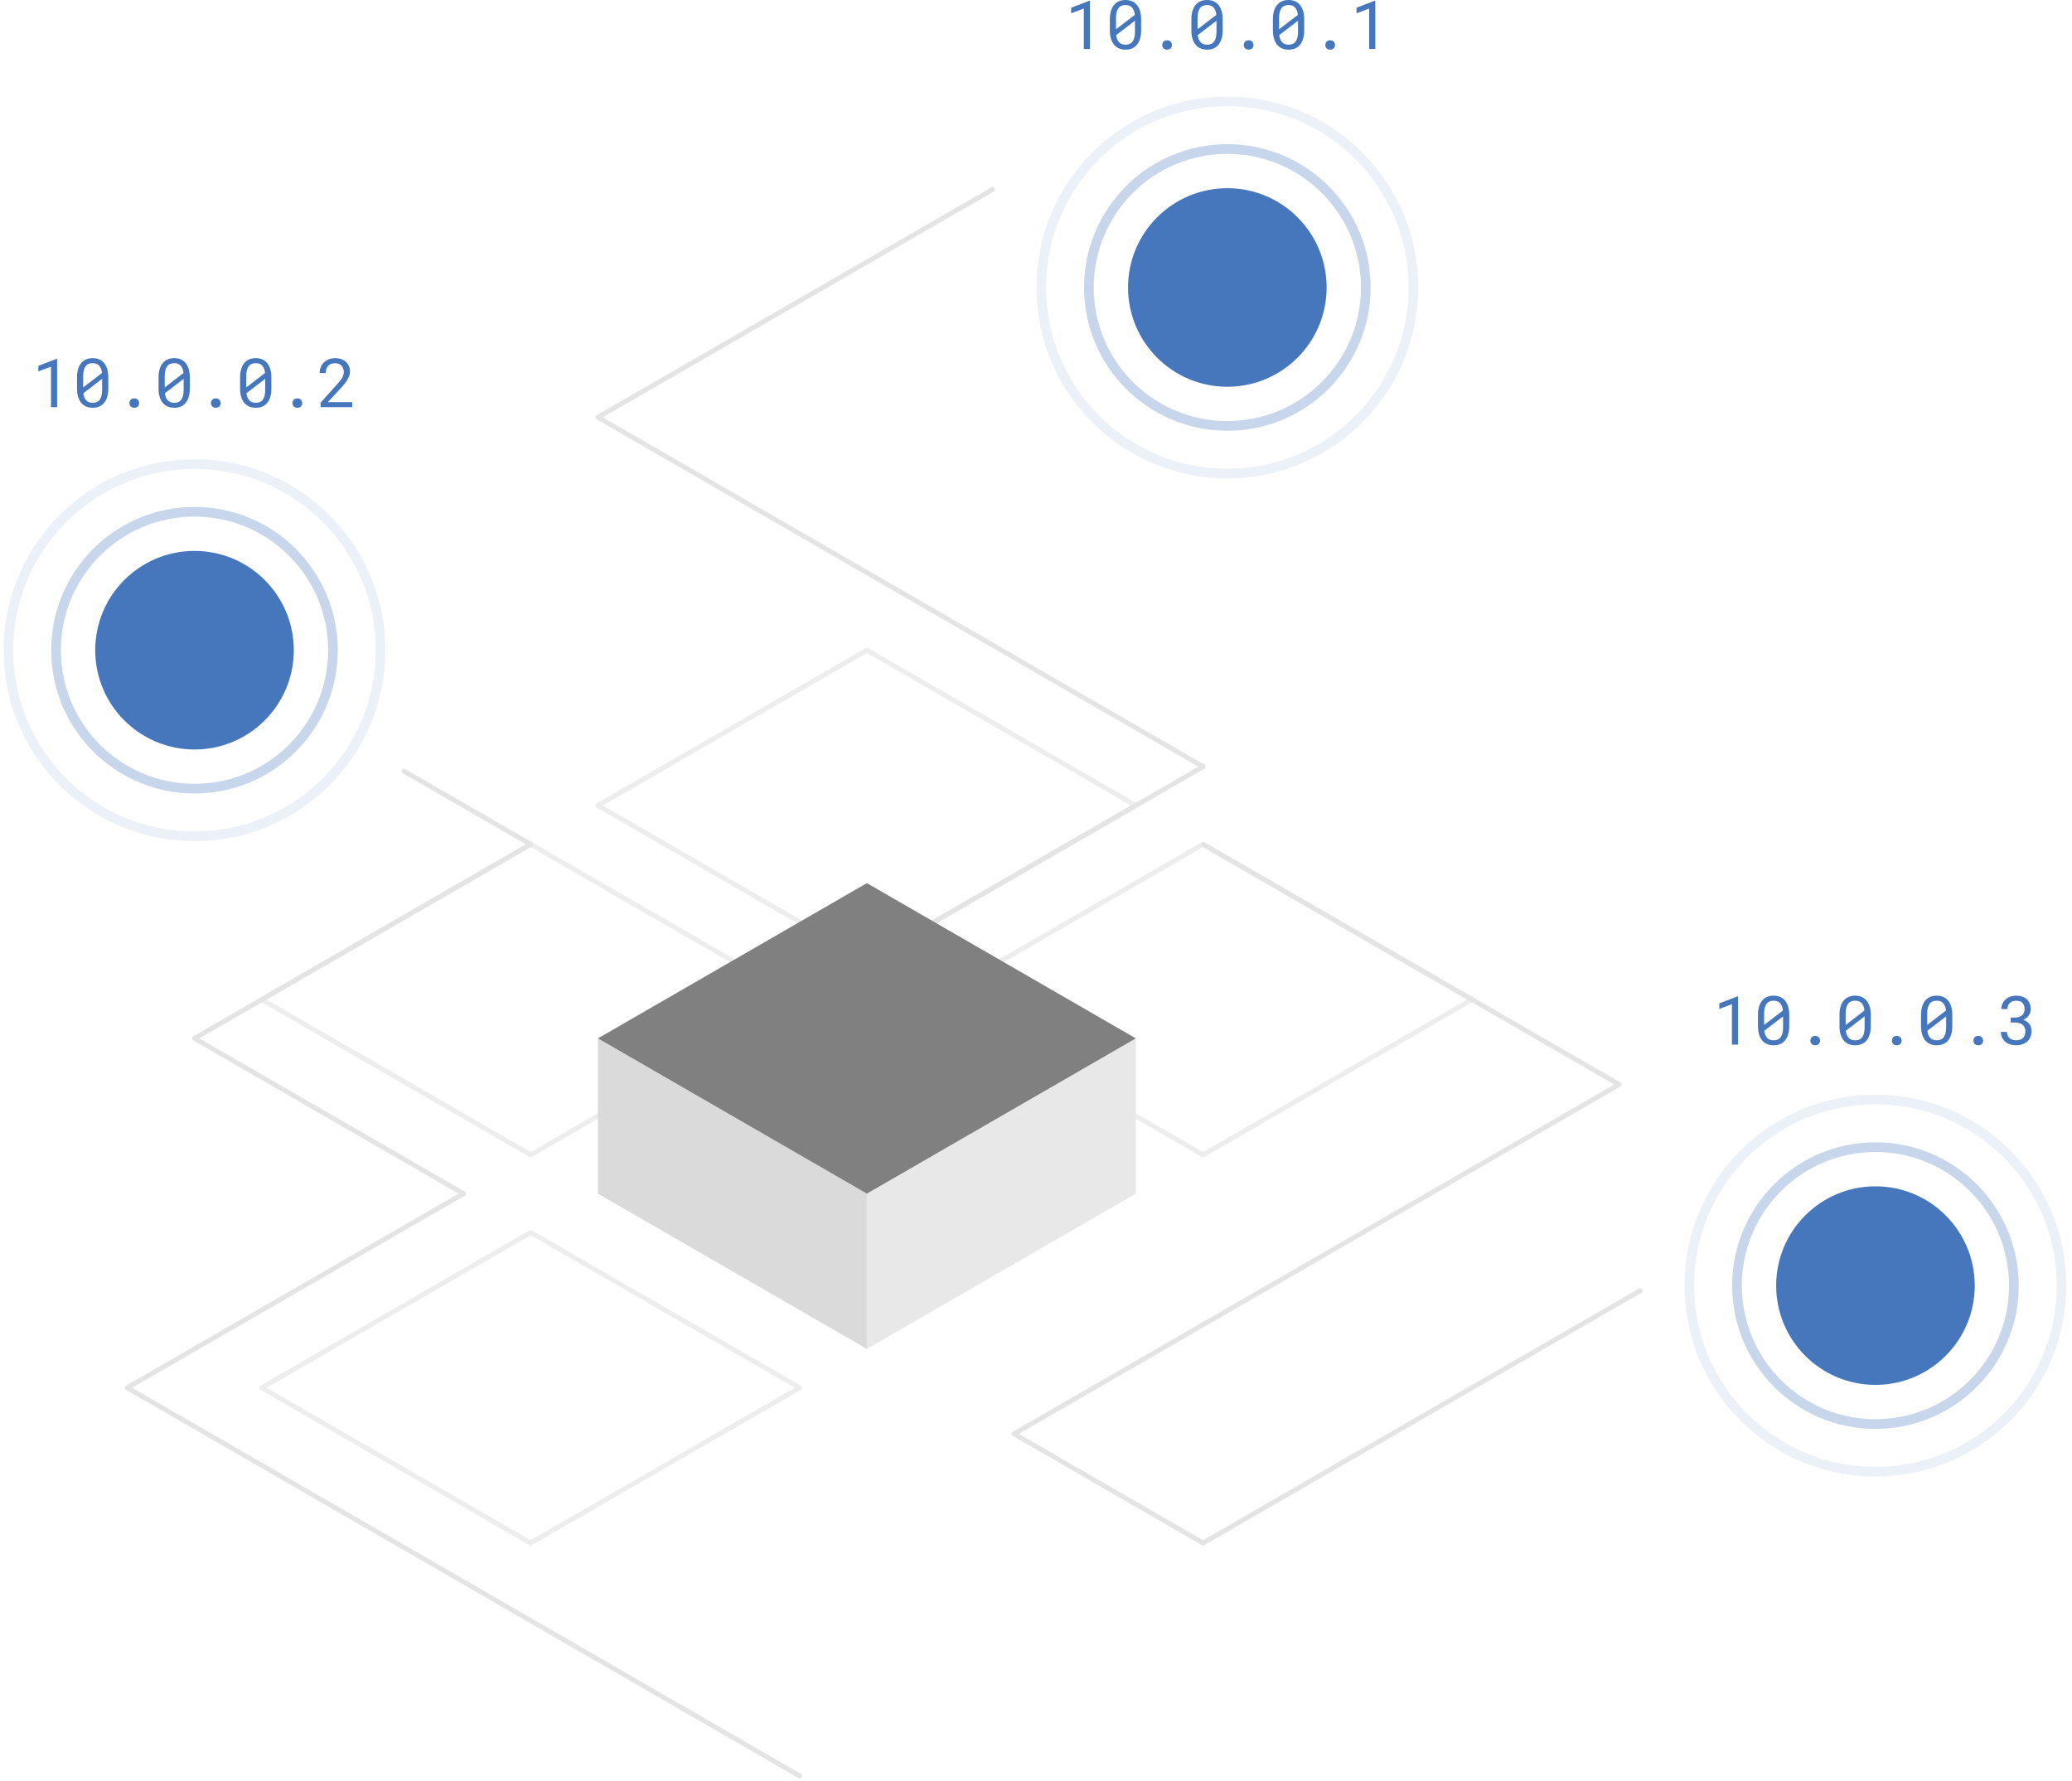
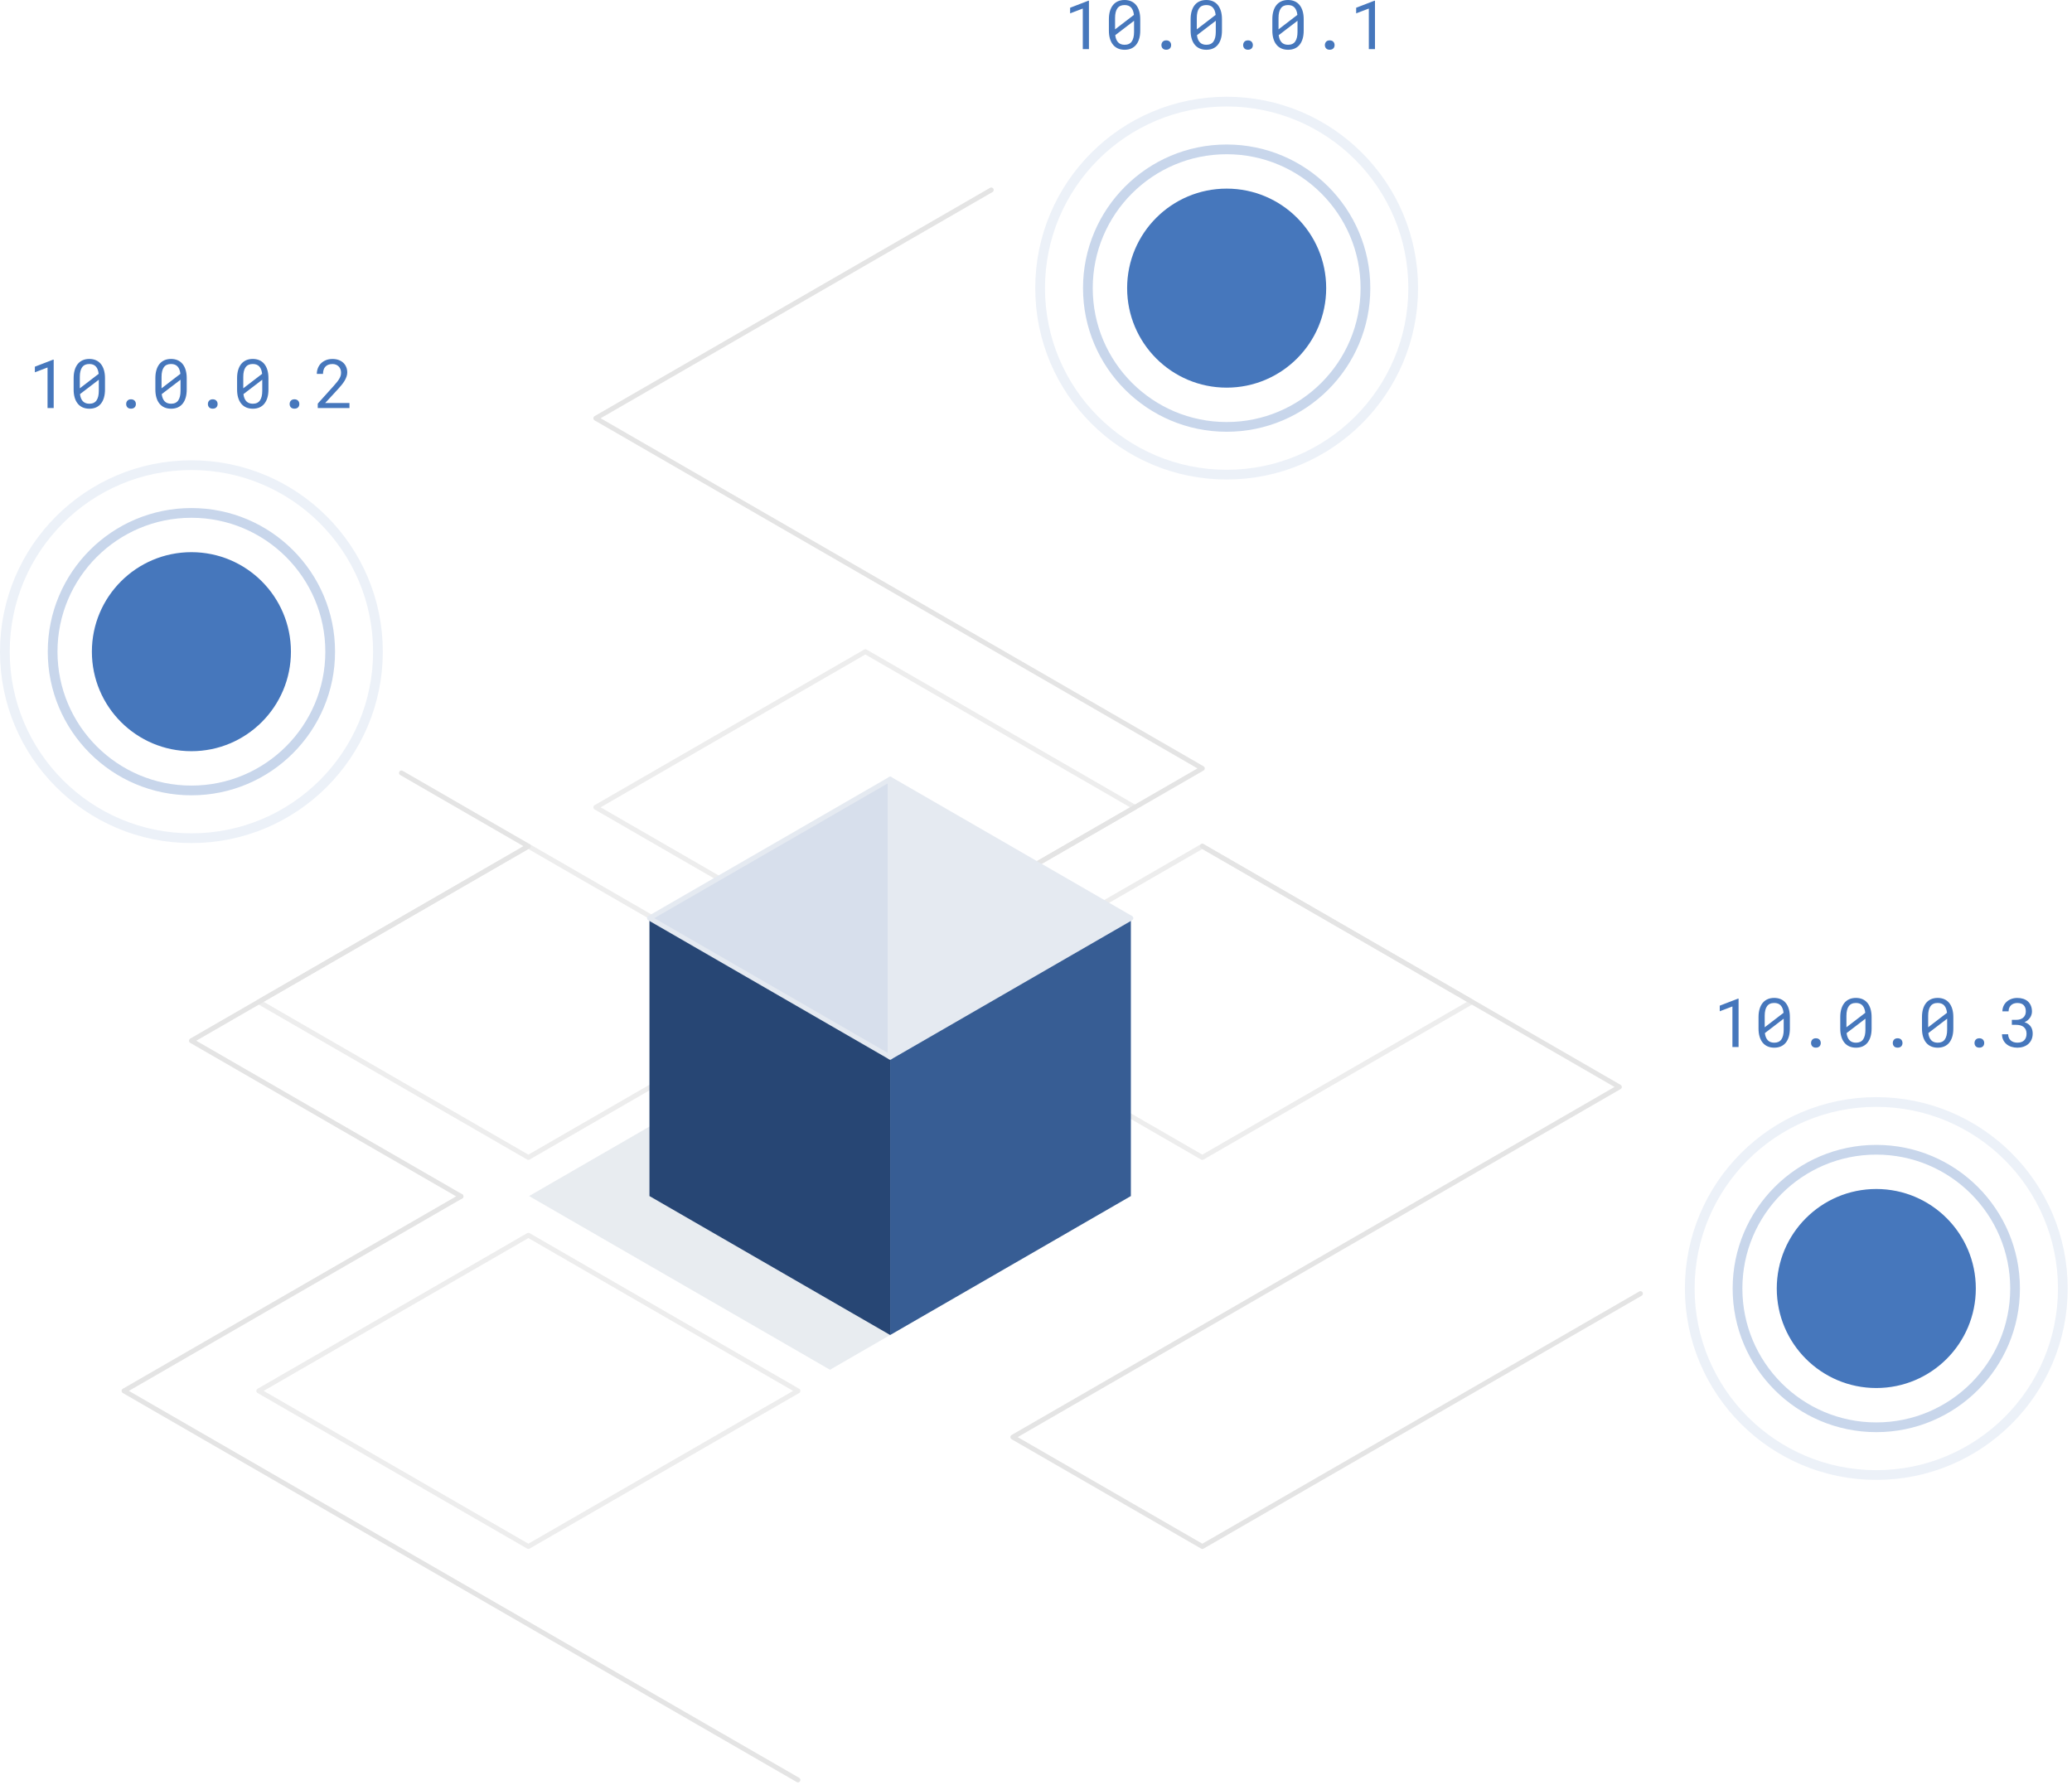
- <svg xmlns="http://www.w3.org/2000/svg" viewBox="0 0 427 367" fill-rule="evenodd" clip-rule="evenodd" stroke-linecap="round" stroke-linejoin="round" stroke-miterlimit="1.414">
-   <g>
-     <g>
-       <path d="M178.649 198.002l55.425-32-55.425-32-55.426 32 55.426 32zM247.931 238.002l55.425-32-55.425-32-55.426 32 55.426 32zM109.367 238.002l55.425-32-55.425-32-55.426 32 55.426 32zM109.367 318.002l55.425-32-55.425-32-55.426 32 55.426 32z" fill="none" stroke="#ededed" />
-       <path d="M95.51 246.002l-69.282 40 138.564 80" fill="none" stroke="#e4e4e4" />
+ <svg xmlns="http://www.w3.org/2000/svg" width="100%" height="100%" viewBox="0 0 426 367" version="1.1" xml:space="preserve" style="fill-rule:evenodd;clip-rule:evenodd;stroke-linecap:round;stroke-linejoin:round;stroke-miterlimit:1.414;">
+   <g transform="matrix(1,0,0,1,-376.445,-361.992)">
+     <g transform="matrix(1,0,0,1,375.713,361.992)">
+       <path d="M178.649,198.002L234.074,166.002L178.649,134.002L123.223,166.002L178.649,198.002ZM247.931,238.002L303.356,206.002L247.931,174.002L192.505,206.002L247.931,238.002ZM109.367,238.002L164.792,206.002L109.367,174.002L53.941,206.002L109.367,238.002ZM109.367,318.002L164.792,286.002L109.367,254.002L53.941,286.002L109.367,318.002Z" style="fill:none;stroke:rgb(237,237,237);stroke-width:1px;" />
+     </g>
+     <g transform="matrix(1,0,0,1,375.713,361.992)">
+       <path d="M95.51,246.002L26.228,286.002L164.792,366.002" style="fill:none;stroke:rgb(228,228,228);stroke-width:1px;" />
+     </g>
+     <g transform="matrix(1,0,0,1,375.713,361.992)">
+       <path d="M224.616,10.097L223.352,10.097L223.352,1.757L220.747,2.748L220.747,1.593L224.514,0.144L224.616,0.144L224.616,10.097ZM235.164,6.289C235.164,6.923 235.091,7.484 234.945,7.974C234.8,8.464 234.59,8.876 234.317,9.211C234.043,9.546 233.708,9.8 233.312,9.974C232.915,10.147 232.462,10.233 231.951,10.233C231.445,10.233 230.993,10.147 230.594,9.974C230.196,9.8 229.857,9.546 229.579,9.211C229.301,8.876 229.088,8.464 228.94,7.974C228.792,7.484 228.718,6.923 228.718,6.289L228.718,3.958C228.718,3.325 228.791,2.763 228.937,2.273C229.083,1.783 229.293,1.369 229.569,1.032C229.845,0.695 230.182,0.439 230.581,0.263C230.979,0.088 231.432,0 231.938,0C232.448,0 232.903,0.088 233.301,0.263C233.7,0.439 234.037,0.695 234.313,1.032C234.589,1.369 234.8,1.783 234.945,2.273C235.091,2.763 235.164,3.325 235.164,3.958L235.164,6.289ZM229.989,6.036L233.865,3.062C233.792,2.402 233.6,1.899 233.288,1.555C232.976,1.211 232.526,1.039 231.938,1.039C231.272,1.039 230.781,1.264 230.465,1.712C230.148,2.161 229.989,2.816 229.989,3.678L229.989,6.036ZM233.893,4.272L230.024,7.232C230.101,7.875 230.299,8.365 230.618,8.702C230.937,9.039 231.382,9.208 231.951,9.208C232.621,9.208 233.112,8.98 233.424,8.524C233.737,8.069 233.893,7.412 233.893,6.556L233.893,4.272L233.893,4.272ZM239.519,9.276C239.519,9.14 239.54,9.012 239.584,8.894C239.627,8.775 239.69,8.671 239.772,8.583C239.854,8.494 239.956,8.424 240.079,8.374C240.202,8.324 240.346,8.299 240.51,8.299C240.674,8.299 240.819,8.324 240.944,8.374C241.069,8.424 241.174,8.494 241.258,8.583C241.343,8.671 241.407,8.775 241.45,8.894C241.493,9.012 241.515,9.14 241.515,9.276C241.515,9.409 241.493,9.533 241.45,9.649C241.407,9.765 241.343,9.867 241.258,9.953C241.174,10.04 241.069,10.107 240.944,10.155C240.819,10.203 240.674,10.227 240.51,10.227C240.346,10.227 240.202,10.203 240.079,10.155C239.956,10.107 239.854,10.04 239.772,9.953C239.69,9.867 239.627,9.765 239.584,9.649C239.54,9.533 239.519,9.409 239.519,9.276ZM251.967,6.289C251.967,6.923 251.894,7.484 251.748,7.974C251.602,8.464 251.393,8.876 251.119,9.211C250.846,9.546 250.511,9.8 250.114,9.974C249.718,10.147 249.264,10.233 248.754,10.233C248.248,10.233 247.796,10.147 247.397,9.974C246.998,9.8 246.66,9.546 246.382,9.211C246.104,8.876 245.891,8.464 245.743,7.974C245.595,7.484 245.521,6.923 245.521,6.289L245.521,3.958C245.521,3.325 245.594,2.763 245.739,2.273C245.885,1.783 246.096,1.369 246.372,1.032C246.647,0.695 246.985,0.439 247.383,0.263C247.782,0.088 248.235,0 248.74,0C249.251,0 249.705,0.088 250.104,0.263C250.503,0.439 250.84,0.695 251.116,1.032C251.392,1.369 251.602,1.783 251.748,2.273C251.894,2.763 251.967,3.325 251.967,3.958L251.967,6.289ZM246.792,6.036L250.668,3.062C250.595,2.402 250.403,1.899 250.09,1.555C249.778,1.211 249.328,1.039 248.74,1.039C248.075,1.039 247.584,1.264 247.267,1.712C246.951,2.161 246.792,2.816 246.792,3.678L246.792,6.036ZM250.695,4.272L246.826,7.232C246.904,7.875 247.102,8.365 247.421,8.702C247.74,9.039 248.184,9.208 248.754,9.208C249.424,9.208 249.915,8.98 250.227,8.524C250.539,8.069 250.695,7.412 250.695,6.556L250.695,4.272L250.695,4.272ZM256.321,9.276C256.321,9.14 256.343,9.012 256.386,8.894C256.43,8.775 256.492,8.671 256.574,8.583C256.656,8.494 256.759,8.424 256.882,8.374C257.005,8.324 257.149,8.299 257.313,8.299C257.477,8.299 257.621,8.324 257.747,8.374C257.872,8.424 257.977,8.494 258.061,8.583C258.146,8.671 258.209,8.775 258.253,8.894C258.296,9.012 258.318,9.14 258.318,9.276C258.318,9.409 258.296,9.533 258.253,9.649C258.209,9.765 258.146,9.867 258.061,9.953C257.977,10.04 257.872,10.107 257.747,10.155C257.621,10.203 257.477,10.227 257.313,10.227C257.149,10.227 257.005,10.203 256.882,10.155C256.759,10.107 256.656,10.04 256.574,9.953C256.492,9.867 256.43,9.765 256.386,9.649C256.343,9.533 256.321,9.409 256.321,9.276ZM268.77,6.289C268.77,6.923 268.697,7.484 268.551,7.974C268.405,8.464 268.195,8.876 267.922,9.211C267.649,9.546 267.314,9.8 266.917,9.974C266.521,10.147 266.067,10.233 265.557,10.233C265.051,10.233 264.599,10.147 264.2,9.974C263.801,9.8 263.463,9.546 263.185,9.211C262.907,8.876 262.694,8.464 262.546,7.974C262.397,7.484 262.323,6.923 262.323,6.289L262.323,3.958C262.323,3.325 262.396,2.763 262.542,2.273C262.688,1.783 262.899,1.369 263.174,1.032C263.45,0.695 263.787,0.439 264.186,0.263C264.585,0.088 265.037,0 265.543,0C266.054,0 266.508,0.088 266.907,0.263C267.306,0.439 267.643,0.695 267.919,1.032C268.194,1.369 268.405,1.783 268.551,2.273C268.697,2.763 268.77,3.325 268.77,3.958L268.77,6.289ZM263.595,6.036L267.471,3.062C267.398,2.402 267.205,1.899 266.893,1.555C266.581,1.211 266.131,1.039 265.543,1.039C264.878,1.039 264.387,1.264 264.07,1.712C263.753,2.161 263.595,2.816 263.595,3.678L263.595,6.036ZM267.498,4.272L263.629,7.232C263.707,7.875 263.905,8.365 264.224,8.702C264.543,9.039 264.987,9.208 265.557,9.208C266.227,9.208 266.718,8.98 267.03,8.524C267.342,8.069 267.498,7.412 267.498,6.556L267.498,4.272L267.498,4.272ZM273.124,9.276C273.124,9.14 273.146,9.012 273.189,8.894C273.232,8.775 273.295,8.671 273.377,8.583C273.459,8.494 273.562,8.424 273.685,8.374C273.808,8.324 273.951,8.299 274.115,8.299C274.279,8.299 274.424,8.324 274.549,8.374C274.675,8.424 274.78,8.494 274.864,8.583C274.948,8.671 275.012,8.775 275.055,8.894C275.099,9.012 275.12,9.14 275.12,9.276C275.12,9.409 275.099,9.533 275.055,9.649C275.012,9.765 274.948,9.867 274.864,9.953C274.78,10.04 274.675,10.107 274.549,10.155C274.424,10.203 274.279,10.227 274.115,10.227C273.951,10.227 273.808,10.203 273.685,10.155C273.562,10.107 273.459,10.04 273.377,9.953C273.295,9.867 273.232,9.765 273.189,9.649C273.146,9.533 273.124,9.409 273.124,9.276ZM283.426,10.097L282.161,10.097L282.161,1.757L279.557,2.748L279.557,1.593L283.323,0.144L283.426,0.144L283.426,10.097Z" style="fill:rgb(70,119,188);fill-rule:nonzero;" />
+     </g>
+     <g transform="matrix(1,0,0,1,375.713,361.992)">
+       <g>
+         <circle cx="252.931" cy="59.247" r="20.462" style="fill:rgb(70,119,188);" />
+         <circle id="second-outer" cx="252.931" cy="59.247" r="28.533" style="fill:none;stroke:rgb(200,214,235);stroke-width:2px;" />
+         <circle id="third-outer" cx="252.931" cy="59.247" r="38.353" style="fill:none;stroke:rgb(236,241,248);stroke-width:2px;" />
+       </g>
+     </g>
+     <g transform="matrix(1,0,0,1,375.713,361.992)">
      <g>
        <g>
-           <path d="M224.616 10.097h-1.264v-8.34l-2.605.991V1.593l3.767-1.449h.102v9.953zM235.164 6.289c0 .634-.073 1.195-.219 1.685-.145.49-.355.902-.628 1.237-.274.335-.609.589-1.005.763-.397.173-.85.259-1.361.259-.506 0-.958-.086-1.357-.259-.398-.174-.737-.428-1.015-.763-.278-.335-.491-.747-.639-1.237-.148-.49-.222-1.051-.222-1.685V3.958c0-.633.073-1.195.219-1.685.146-.49.356-.904.632-1.241.276-.337.613-.593 1.012-.769.398-.175.851-.263 1.357-.263.51 0 .965.088 1.363.263.399.176.736.432 1.012.769s.487.751.632 1.241c.146.49.219 1.052.219 1.685v2.331zm-5.175-.253l3.876-2.974c-.073-.66-.265-1.163-.577-1.507-.312-.344-.762-.516-1.35-.516-.666 0-1.157.225-1.473.673-.317.449-.476 1.104-.476 1.966v2.358zm3.904-1.764l-3.869 2.96c.077.643.275 1.133.594 1.47.319.337.764.506 1.333.506.67 0 1.161-.228 1.473-.684.313-.455.469-1.112.469-1.968V4.272zM239.519 9.276c0-.136.021-.264.065-.382.043-.119.106-.223.188-.311.082-.089.184-.159.307-.209.123-.05.267-.075.431-.075.164 0 .309.025.434.075.125.05.23.12.314.209.085.088.149.192.192.311.043.118.065.246.065.382 0 .133-.022.257-.065.373-.043.116-.107.218-.192.304-.084.087-.189.154-.314.202-.125.048-.27.072-.434.072-.164 0-.308-.024-.431-.072-.123-.048-.225-.115-.307-.202-.082-.086-.145-.188-.188-.304-.044-.116-.065-.24-.065-.373zM251.967 6.289c0 .634-.073 1.195-.219 1.685-.146.49-.355.902-.629 1.237-.273.335-.608.589-1.005.763-.396.173-.85.259-1.36.259-.506 0-.958-.086-1.357-.259-.399-.174-.737-.428-1.015-.763-.278-.335-.491-.747-.639-1.237-.148-.49-.222-1.051-.222-1.685V3.958c0-.633.073-1.195.218-1.685.146-.49.357-.904.633-1.241.275-.337.613-.593 1.011-.769.399-.175.852-.263 1.357-.263.511 0 .965.088 1.364.263.399.176.736.432 1.012.769s.486.751.632 1.241c.146.49.219 1.052.219 1.685v2.331zm-5.175-.253l3.876-2.974c-.073-.66-.265-1.163-.578-1.507-.312-.344-.762-.516-1.35-.516-.665 0-1.156.225-1.473.673-.316.449-.475 1.104-.475 1.966v2.358zm3.903-1.764l-3.869 2.96c.078.643.276 1.133.595 1.47.319.337.763.506 1.333.506.67 0 1.161-.228 1.473-.684.312-.455.468-1.112.468-1.968V4.272zM256.321 9.276c0-.136.022-.264.065-.382.044-.119.106-.223.188-.311.082-.089.185-.159.308-.209.123-.05.267-.075.431-.075.164 0 .308.025.434.075.125.05.23.12.314.209.085.088.148.192.192.311.043.118.065.246.065.382 0 .133-.022.257-.065.373-.044.116-.107.218-.192.304-.084.087-.189.154-.314.202-.126.048-.27.072-.434.072-.164 0-.308-.024-.431-.072-.123-.048-.226-.115-.308-.202-.082-.086-.144-.188-.188-.304-.043-.116-.065-.24-.065-.373zM268.77 6.289c0 .634-.073 1.195-.219 1.685-.146.49-.356.902-.629 1.237-.273.335-.608.589-1.005.763-.396.173-.85.259-1.36.259-.506 0-.958-.086-1.357-.259-.399-.174-.737-.428-1.015-.763-.278-.335-.491-.747-.639-1.237-.149-.49-.223-1.051-.223-1.685V3.958c0-.633.073-1.195.219-1.685.146-.49.357-.904.632-1.241.276-.337.613-.593 1.012-.769.399-.175.851-.263 1.357-.263.511 0 .965.088 1.364.263.399.176.736.432 1.012.769.275.337.486.751.632 1.241.146.49.219 1.052.219 1.685v2.331zm-5.175-.253l3.876-2.974c-.073-.66-.266-1.163-.578-1.507-.312-.344-.762-.516-1.35-.516-.665 0-1.156.225-1.473.673-.317.449-.475 1.104-.475 1.966v2.358zm3.903-1.764l-3.869 2.96c.078.643.276 1.133.595 1.47.319.337.763.506 1.333.506.67 0 1.161-.228 1.473-.684.312-.455.468-1.112.468-1.968V4.272zM273.124 9.276c0-.136.022-.264.065-.382.043-.119.106-.223.188-.311.082-.089.185-.159.308-.209.123-.05.266-.075.43-.075.164 0 .309.025.434.075.126.05.231.12.315.209.084.088.148.192.191.311.044.118.065.246.065.382 0 .133-.021.257-.065.373-.043.116-.107.218-.191.304-.084.087-.189.154-.315.202-.125.048-.27.072-.434.072-.164 0-.307-.024-.43-.072-.123-.048-.226-.115-.308-.202-.082-.086-.145-.188-.188-.304-.043-.116-.065-.24-.065-.373zM283.426 10.097h-1.265v-8.34l-2.604.991V1.593l3.766-1.449h.103v9.953z" fill="#4677bc" fill-rule="nonzero" />
+           <circle cx="386.495" cy="264.951" r="20.462" style="fill:rgb(70,119,188);" />
+           <circle id="second-outer1" cx="386.495" cy="264.951" r="28.533" style="fill:none;stroke:rgb(200,214,235);stroke-width:2px;" />
+           <circle id="third-outer1" cx="386.495" cy="264.951" r="38.353" style="fill:none;stroke:rgb(236,241,248);stroke-width:2px;" />
+         </g>
+         <path d="M358.18,215.293L356.916,215.293L356.916,206.953L354.311,207.944L354.311,206.789L358.078,205.34L358.18,205.34L358.18,215.293ZM368.728,211.485C368.728,212.119 368.655,212.68 368.51,213.17C368.364,213.66 368.154,214.073 367.881,214.408C367.607,214.743 367.272,214.997 366.876,215.17C366.479,215.343 366.026,215.43 365.515,215.43C365.01,215.43 364.557,215.343 364.158,215.17C363.76,214.997 363.421,214.743 363.143,214.408C362.865,214.073 362.652,213.66 362.504,213.17C362.356,212.68 362.282,212.119 362.282,211.485L362.282,209.154C362.282,208.521 362.355,207.959 362.501,207.469C362.647,206.979 362.857,206.566 363.133,206.228C363.409,205.891 363.746,205.635 364.145,205.459C364.544,205.284 364.996,205.196 365.502,205.196C366.012,205.196 366.467,205.284 366.866,205.459C367.264,205.635 367.602,205.891 367.877,206.228C368.153,206.566 368.364,206.979 368.51,207.469C368.655,207.959 368.728,208.521 368.728,209.154L368.728,211.485ZM363.553,211.232L367.429,208.259C367.357,207.598 367.164,207.095 366.852,206.751C366.54,206.407 366.09,206.235 365.502,206.235C364.836,206.235 364.345,206.46 364.029,206.909C363.712,207.357 363.553,208.013 363.553,208.874L363.553,211.232ZM367.457,209.469L363.588,212.429C363.665,213.071 363.863,213.561 364.182,213.898C364.501,214.236 364.946,214.404 365.515,214.404C366.185,214.404 366.676,214.176 366.989,213.721C367.301,213.265 367.457,212.609 367.457,211.752L367.457,209.469L367.457,209.469ZM373.083,214.473C373.083,214.336 373.104,214.208 373.148,214.09C373.191,213.971 373.254,213.868 373.336,213.779C373.418,213.69 373.52,213.62 373.643,213.57C373.766,213.52 373.91,213.495 374.074,213.495C374.238,213.495 374.383,213.52 374.508,213.57C374.633,213.62 374.738,213.69 374.823,213.779C374.907,213.868 374.971,213.971 375.014,214.09C375.057,214.208 375.079,214.336 375.079,214.473C375.079,214.605 375.057,214.729 375.014,214.845C374.971,214.961 374.907,215.063 374.823,215.149C374.738,215.236 374.633,215.303 374.508,215.351C374.383,215.399 374.238,215.423 374.074,215.423C373.91,215.423 373.766,215.399 373.643,215.351C373.52,215.303 373.418,215.236 373.336,215.149C373.254,215.063 373.191,214.961 373.148,214.845C373.104,214.729 373.083,214.605 373.083,214.473ZM385.531,211.485C385.531,212.119 385.458,212.68 385.312,213.17C385.166,213.66 384.957,214.073 384.683,214.408C384.41,214.743 384.075,214.997 383.678,215.17C383.282,215.343 382.829,215.43 382.318,215.43C381.812,215.43 381.36,215.343 380.961,215.17C380.562,214.997 380.224,214.743 379.946,214.408C379.668,214.073 379.455,213.66 379.307,213.17C379.159,212.68 379.085,212.119 379.085,211.485L379.085,209.154C379.085,208.521 379.158,207.959 379.303,207.469C379.449,206.979 379.66,206.566 379.936,206.228C380.212,205.891 380.549,205.635 380.948,205.459C381.346,205.284 381.799,205.196 382.304,205.196C382.815,205.196 383.269,205.284 383.668,205.459C384.067,205.635 384.404,205.891 384.68,206.228C384.956,206.566 385.166,206.979 385.312,207.469C385.458,207.959 385.531,208.521 385.531,209.154L385.531,211.485ZM380.356,211.232L384.232,208.259C384.159,207.598 383.967,207.095 383.655,206.751C383.342,206.407 382.892,206.235 382.304,206.235C381.639,206.235 381.148,206.46 380.831,206.909C380.515,207.357 380.356,208.013 380.356,208.874L380.356,211.232ZM384.26,209.469L380.39,212.429C380.468,213.071 380.666,213.561 380.985,213.898C381.304,214.236 381.748,214.404 382.318,214.404C382.988,214.404 383.479,214.176 383.791,213.721C384.103,213.265 384.26,212.609 384.26,211.752L384.26,209.469L384.26,209.469ZM389.886,214.473C389.886,214.336 389.907,214.208 389.95,214.09C389.994,213.971 390.056,213.868 390.138,213.779C390.22,213.69 390.323,213.62 390.446,213.57C390.569,213.52 390.713,213.495 390.877,213.495C391.041,213.495 391.185,213.52 391.311,213.57C391.436,213.62 391.541,213.69 391.625,213.779C391.71,213.868 391.773,213.971 391.817,214.09C391.86,214.208 391.882,214.336 391.882,214.473C391.882,214.605 391.86,214.729 391.817,214.845C391.773,214.961 391.71,215.063 391.625,215.149C391.541,215.236 391.436,215.303 391.311,215.351C391.185,215.399 391.041,215.423 390.877,215.423C390.713,215.423 390.569,215.399 390.446,215.351C390.323,215.303 390.22,215.236 390.138,215.149C390.056,215.063 389.994,214.961 389.95,214.845C389.907,214.729 389.886,214.605 389.886,214.473ZM402.334,211.485C402.334,212.119 402.261,212.68 402.115,213.17C401.969,213.66 401.76,214.073 401.486,214.408C401.213,214.743 400.878,214.997 400.481,215.17C400.085,215.343 399.631,215.43 399.121,215.43C398.615,215.43 398.163,215.343 397.764,215.17C397.365,214.997 397.027,214.743 396.749,214.408C396.471,214.073 396.258,213.66 396.11,213.17C395.962,212.68 395.887,212.119 395.887,211.485L395.887,209.154C395.887,208.521 395.96,207.959 396.106,207.469C396.252,206.979 396.463,206.566 396.739,206.228C397.014,205.891 397.352,205.635 397.75,205.459C398.149,205.284 398.601,205.196 399.107,205.196C399.618,205.196 400.072,205.284 400.471,205.459C400.87,205.635 401.207,205.891 401.483,206.228C401.758,206.566 401.969,206.979 402.115,207.469C402.261,207.959 402.334,208.521 402.334,209.154L402.334,211.485ZM397.159,211.232L401.035,208.259C400.962,207.598 400.769,207.095 400.457,206.751C400.145,206.407 399.695,206.235 399.107,206.235C398.442,206.235 397.951,206.46 397.634,206.909C397.317,207.357 397.159,208.013 397.159,208.874L397.159,211.232ZM401.062,209.469L397.193,212.429C397.271,213.071 397.469,213.561 397.788,213.898C398.107,214.236 398.551,214.404 399.121,214.404C399.791,214.404 400.282,214.176 400.594,213.721C400.906,213.265 401.062,212.609 401.062,211.752L401.062,209.469L401.062,209.469ZM406.688,214.473C406.688,214.336 406.71,214.208 406.753,214.09C406.796,213.971 406.859,213.868 406.941,213.779C407.023,213.69 407.126,213.62 407.249,213.57C407.372,213.52 407.515,213.495 407.679,213.495C407.844,213.495 407.988,213.52 408.114,213.57C408.239,213.62 408.344,213.69 408.428,213.779C408.512,213.868 408.576,213.971 408.619,214.09C408.663,214.208 408.684,214.336 408.684,214.473C408.684,214.605 408.663,214.729 408.619,214.845C408.576,214.961 408.512,215.063 408.428,215.149C408.344,215.236 408.239,215.303 408.114,215.351C407.988,215.399 407.844,215.423 407.679,215.423C407.515,215.423 407.372,215.399 407.249,215.351C407.126,215.303 407.023,215.236 406.941,215.149C406.859,215.063 406.796,214.961 406.753,214.845C406.71,214.729 406.688,214.605 406.688,214.473ZM414.365,209.708L415.267,209.708C415.586,209.708 415.868,209.665 416.112,209.578C416.355,209.491 416.56,209.373 416.727,209.223C416.893,209.072 417.02,208.892 417.106,208.682C417.193,208.473 417.236,208.243 417.236,207.992C417.236,207.413 417.088,206.977 416.792,206.683C416.496,206.389 416.063,206.242 415.493,206.242C415.224,206.242 414.979,206.282 414.758,206.362C414.537,206.441 414.348,206.556 414.191,206.707C414.033,206.857 413.912,207.037 413.825,207.247C413.738,207.457 413.695,207.691 413.695,207.951L412.424,207.951C412.424,207.573 412.498,207.216 412.646,206.881C412.794,206.546 413.002,206.255 413.271,206.006C413.54,205.758 413.863,205.562 414.239,205.418C414.615,205.275 415.033,205.203 415.493,205.203C415.94,205.203 416.347,205.263 416.717,205.384C417.086,205.505 417.402,205.684 417.667,205.921C417.931,206.158 418.136,206.452 418.282,206.803C418.428,207.153 418.501,207.559 418.501,208.019C418.501,208.211 418.471,208.409 418.412,208.614C418.353,208.819 418.261,209.019 418.138,209.212C418.015,209.406 417.857,209.588 417.663,209.759C417.47,209.93 417.238,210.072 416.97,210.186C417.293,210.291 417.563,210.428 417.78,210.597C417.996,210.765 418.169,210.954 418.299,211.164C418.429,211.374 418.52,211.595 418.573,211.827C418.625,212.059 418.651,212.29 418.651,212.517C418.651,212.982 418.571,213.395 418.412,213.755C418.252,214.115 418.031,214.419 417.749,214.667C417.466,214.916 417.132,215.105 416.747,215.235C416.362,215.365 415.946,215.43 415.5,215.43C415.062,215.43 414.651,215.368 414.266,215.245C413.881,215.122 413.547,214.942 413.264,214.705C412.982,214.468 412.757,214.179 412.591,213.837C412.425,213.495 412.342,213.105 412.342,212.668L413.606,212.668C413.606,212.928 413.651,213.165 413.74,213.379C413.828,213.593 413.955,213.775 414.119,213.926C414.283,214.076 414.482,214.192 414.717,214.274C414.952,214.356 415.213,214.397 415.5,214.397C415.787,214.397 416.047,214.36 416.279,214.285C416.511,214.209 416.71,214.094 416.874,213.939C417.038,213.784 417.164,213.592 417.253,213.362C417.342,213.132 417.386,212.859 417.386,212.545C417.386,212.235 417.335,211.967 417.233,211.742C417.13,211.516 416.987,211.328 416.802,211.178C416.617,211.027 416.394,210.916 416.132,210.843C415.87,210.77 415.582,210.733 415.267,210.733L414.365,210.733L414.365,209.708L414.365,209.708Z" style="fill:rgb(70,119,188);fill-rule:nonzero;" />
+       </g>
+     </g>
+     <g transform="matrix(1,0,0,1,375.713,361.992)">
+       <path d="M83.265,158.932L109.367,174.002L40.085,214.002L95.51,246.002" style="fill:none;stroke:rgb(228,228,228);stroke-width:1px;" />
+     </g>
+     <g transform="matrix(1,0,0,1,375.713,361.992)">
+       <path d="M11.77,83.904L10.506,83.904L10.506,75.564L7.901,76.556L7.901,75.4L11.668,73.951L11.77,73.951L11.77,83.904ZM22.318,80.097C22.318,80.73 22.245,81.292 22.099,81.782C21.954,82.272 21.744,82.684 21.47,83.019C21.197,83.354 20.862,83.608 20.466,83.781C20.069,83.954 19.616,84.041 19.105,84.041C18.599,84.041 18.147,83.954 17.748,83.781C17.35,83.608 17.011,83.354 16.733,83.019C16.455,82.684 16.242,82.272 16.094,81.782C15.946,81.292 15.872,80.73 15.872,80.097L15.872,77.766C15.872,77.132 15.945,76.57 16.091,76.081C16.236,75.591 16.447,75.177 16.723,74.84C16.999,74.503 17.336,74.246 17.735,74.071C18.133,73.895 18.586,73.808 19.092,73.808C19.602,73.808 20.057,73.895 20.455,74.071C20.854,74.246 21.191,74.503 21.467,74.84C21.743,75.177 21.954,75.591 22.099,76.081C22.245,76.57 22.318,77.132 22.318,77.766L22.318,80.097ZM17.143,79.844L21.019,76.87C20.946,76.209 20.754,75.707 20.442,75.363C20.129,75.019 19.679,74.847 19.092,74.847C18.426,74.847 17.935,75.071 17.618,75.52C17.302,75.969 17.143,76.624 17.143,77.485L17.143,79.844ZM21.047,78.08L17.178,81.04C17.255,81.683 17.453,82.172 17.772,82.51C18.091,82.847 18.536,83.016 19.105,83.016C19.775,83.016 20.266,82.788 20.578,82.332C20.891,81.876 21.047,81.22 21.047,80.363L21.047,78.08ZM26.673,83.084C26.673,82.947 26.694,82.82 26.738,82.701C26.781,82.583 26.844,82.479 26.926,82.39C27.008,82.301 27.11,82.232 27.233,82.182C27.356,82.131 27.5,82.106 27.664,82.106C27.828,82.106 27.973,82.131 28.098,82.182C28.223,82.232 28.328,82.301 28.412,82.39C28.497,82.479 28.56,82.583 28.604,82.701C28.647,82.82 28.669,82.947 28.669,83.084C28.669,83.216 28.647,83.34 28.604,83.457C28.56,83.573 28.497,83.674 28.412,83.761C28.328,83.847 28.223,83.915 28.098,83.962C27.973,84.01 27.828,84.034 27.664,84.034C27.5,84.034 27.356,84.01 27.233,83.962C27.11,83.915 27.008,83.847 26.926,83.761C26.844,83.674 26.781,83.573 26.738,83.457C26.694,83.34 26.673,83.216 26.673,83.084ZM39.121,80.097C39.121,80.73 39.048,81.292 38.902,81.782C38.756,82.272 38.547,82.684 38.273,83.019C38,83.354 37.665,83.608 37.268,83.781C36.872,83.954 36.418,84.041 35.908,84.041C35.402,84.041 34.95,83.954 34.551,83.781C34.152,83.608 33.814,83.354 33.536,83.019C33.258,82.684 33.045,82.272 32.897,81.782C32.749,81.292 32.675,80.73 32.675,80.097L32.675,77.766C32.675,77.132 32.747,76.57 32.893,76.081C33.039,75.591 33.25,75.177 33.526,74.84C33.801,74.503 34.139,74.246 34.537,74.071C34.936,73.895 35.388,73.808 35.894,73.808C36.405,73.808 36.859,73.895 37.258,74.071C37.657,74.246 37.994,74.503 38.27,74.84C38.546,75.177 38.756,75.591 38.902,76.081C39.048,76.57 39.121,77.132 39.121,77.766L39.121,80.097ZM33.946,79.844L37.822,76.87C37.749,76.209 37.557,75.707 37.244,75.363C36.932,75.019 36.482,74.847 35.894,74.847C35.229,74.847 34.738,75.071 34.421,75.52C34.104,75.969 33.946,76.624 33.946,77.485L33.946,79.844ZM37.849,78.08L33.98,81.04C34.058,81.683 34.256,82.172 34.575,82.51C34.894,82.847 35.338,83.016 35.908,83.016C36.578,83.016 37.069,82.788 37.381,82.332C37.693,81.876 37.849,81.22 37.849,80.363L37.849,78.08ZM43.475,83.084C43.475,82.947 43.497,82.82 43.54,82.701C43.584,82.583 43.646,82.479 43.728,82.39C43.81,82.301 43.913,82.232 44.036,82.182C44.159,82.131 44.303,82.106 44.467,82.106C44.631,82.106 44.775,82.131 44.901,82.182C45.026,82.232 45.131,82.301 45.215,82.39C45.299,82.479 45.363,82.583 45.407,82.701C45.45,82.82 45.471,82.947 45.471,83.084C45.471,83.216 45.45,83.34 45.407,83.457C45.363,83.573 45.299,83.674 45.215,83.761C45.131,83.847 45.026,83.915 44.901,83.962C44.775,84.01 44.631,84.034 44.467,84.034C44.303,84.034 44.159,84.01 44.036,83.962C43.913,83.915 43.81,83.847 43.728,83.761C43.646,83.674 43.584,83.573 43.54,83.457C43.497,83.34 43.475,83.216 43.475,83.084ZM55.924,80.097C55.924,80.73 55.851,81.292 55.705,81.782C55.559,82.272 55.349,82.684 55.076,83.019C54.803,83.354 54.468,83.608 54.071,83.781C53.675,83.954 53.221,84.041 52.711,84.041C52.205,84.041 51.753,83.954 51.354,83.781C50.955,83.608 50.617,83.354 50.339,83.019C50.061,82.684 49.848,82.272 49.699,81.782C49.551,81.292 49.477,80.73 49.477,80.097L49.477,77.766C49.477,77.132 49.55,76.57 49.696,76.081C49.842,75.591 50.053,75.177 50.328,74.84C50.604,74.503 50.941,74.246 51.34,74.071C51.739,73.895 52.191,73.808 52.697,73.808C53.207,73.808 53.662,73.895 54.061,74.071C54.46,74.246 54.797,74.503 55.073,74.84C55.348,75.177 55.559,75.591 55.705,76.081C55.851,76.57 55.924,77.132 55.924,77.766L55.924,80.097ZM50.749,79.844L54.625,76.87C54.552,76.209 54.359,75.707 54.047,75.363C53.735,75.019 53.285,74.847 52.697,74.847C52.032,74.847 51.541,75.071 51.224,75.52C50.907,75.969 50.749,76.624 50.749,77.485L50.749,79.844ZM54.652,78.08L50.783,81.04C50.86,81.683 51.059,82.172 51.378,82.51C51.697,82.847 52.141,83.016 52.711,83.016C53.381,83.016 53.872,82.788 54.184,82.332C54.496,81.876 54.652,81.22 54.652,80.363L54.652,78.08ZM60.278,83.084C60.278,82.947 60.3,82.82 60.343,82.701C60.386,82.583 60.449,82.479 60.531,82.39C60.613,82.301 60.716,82.232 60.839,82.182C60.962,82.131 61.105,82.106 61.269,82.106C61.433,82.106 61.578,82.131 61.703,82.182C61.829,82.232 61.934,82.301 62.018,82.39C62.102,82.479 62.166,82.583 62.209,82.701C62.253,82.82 62.274,82.947 62.274,83.084C62.274,83.216 62.253,83.34 62.209,83.457C62.166,83.573 62.102,83.674 62.018,83.761C61.934,83.847 61.829,83.915 61.703,83.962C61.578,84.01 61.433,84.034 61.269,84.034C61.105,84.034 60.962,84.01 60.839,83.962C60.716,83.915 60.613,83.847 60.531,83.761C60.449,83.674 60.386,83.573 60.343,83.457C60.3,83.34 60.278,83.216 60.278,83.084ZM72.583,83.904L66.061,83.904L66.061,82.995L69.322,79.372C69.614,79.048 69.858,78.761 70.053,78.511C70.249,78.26 70.407,78.029 70.525,77.817C70.644,77.605 70.728,77.404 70.778,77.215C70.828,77.026 70.853,76.831 70.853,76.631C70.853,76.385 70.813,76.153 70.734,75.937C70.654,75.721 70.538,75.533 70.385,75.373C70.232,75.214 70.048,75.087 69.831,74.994C69.615,74.9 69.37,74.853 69.096,74.853C68.764,74.853 68.476,74.901 68.232,74.997C67.988,75.093 67.785,75.228 67.623,75.404C67.462,75.579 67.341,75.792 67.261,76.043C67.181,76.294 67.141,76.574 67.141,76.884L65.87,76.884C65.87,76.464 65.943,76.069 66.089,75.698C66.234,75.326 66.445,75.002 66.721,74.724C66.997,74.446 67.334,74.225 67.733,74.061C68.131,73.896 68.586,73.814 69.096,73.814C69.566,73.814 69.989,73.884 70.365,74.023C70.74,74.162 71.058,74.354 71.318,74.601C71.578,74.847 71.777,75.138 71.916,75.476C72.055,75.813 72.125,76.18 72.125,76.576C72.125,76.872 72.075,77.165 71.974,77.455C71.874,77.744 71.739,78.03 71.568,78.312C71.397,78.595 71.199,78.874 70.973,79.15C70.747,79.426 70.509,79.7 70.259,79.974L67.586,82.872L72.583,82.872L72.583,83.904Z" style="fill:rgb(70,119,188);fill-rule:nonzero;" />
+     </g>
+     <g transform="matrix(1,0,0,1,375.713,361.992)">
+       <g>
+         <circle cx="40.085" cy="134.002" r="20.462" style="fill:rgb(70,119,188);" />
+         <circle id="second-outer2" cx="40.085" cy="134.002" r="28.533" style="fill:none;stroke:rgb(200,214,235);stroke-width:2px;" />
+         <circle id="third-outer2" cx="40.085" cy="134.002" r="38.353" style="fill:none;stroke:rgb(236,241,248);stroke-width:2px;" />
+       </g>
+     </g>
+     <g transform="matrix(1,0,0,1,375.713,361.992)">
+       <path d="M338.004,265.998L247.931,318.002L208.967,295.506L333.675,223.506L270.11,186.807L247.931,174.002" style="fill:none;stroke:rgb(228,228,228);stroke-width:1px;" />
+     </g>
+     <g transform="matrix(1,0,0,1,375.713,361.992)">
+       <path id="service1path" d="M204.536,39.056L123.223,86.002L247.931,158.002L192.505,190.002" style="fill:none;stroke:rgb(228,228,228);stroke-width:1px;" />
+     </g>
+     <g transform="matrix(1,0,0,1,375.713,361.992)">
+       <g transform="matrix(0.223222,0,0,0.223222,-795.527,-411.226)">
+         <path d="M4331.58,2848L4553.28,2976L4331.58,3104L4109.88,2976L4054.45,2944L4165.3,2880L4220.73,2912L4331.58,2848Z" style="fill:rgb(39,70,116);fill-opacity:0.102;" />
+       </g>
+     </g>
+     <g transform="matrix(1,0,0,1,375.713,361.992)">
+       <g transform="matrix(0.223222,0,0,0.223222,355.497,9.71184)">
+         <g transform="matrix(1,0,0,1,-6154.07,-1885.74)">
+           <path d="M5162.96,2688L5384.66,2816L5384.66,3072L5162.96,2944L5162.96,2688Z" style="fill:rgb(39,70,116);" />
+         </g>
+         <g transform="matrix(1,0,0,1,-6154.07,-1885.74)">
+           <path d="M5606.37,2688L5606.37,2944L5384.66,3072L5384.66,2816L5606.37,2688Z" style="fill:rgb(55,93,148);" />
        </g>
      </g>
-       <circle cx="252.931" cy="59.247" r="20.462" fill="#4677bc" />
-       <circle id="second-outer" cx="252.931" cy="59.247" r="28.533" fill="none" stroke-width="2" stroke="#c8d6eb" />
-       <circle id="third-outer" cx="252.931" cy="59.247" r="38.353" fill="none" stroke-width="2" stroke="#ecf1f8" />
-       <g>
-         <g>
-           <circle cx="386.495" cy="264.951" r="20.462" fill="#4677bc" />
-           <circle id="second-outer1" cx="386.495" cy="264.951" r="28.533" fill="none" stroke-width="2" stroke="#c8d6eb" />
-           <circle id="third-outer1" cx="386.495" cy="264.951" r="38.353" fill="none" stroke-width="2" stroke="#ecf1f8" />
-         </g>
-         <g>
-           <path d="M358.18 215.293h-1.264v-8.34l-2.605.991v-1.155l3.767-1.449h.102v9.953zM368.728 211.485c0 .634-.073 1.195-.218 1.685-.146.49-.356.903-.629 1.238-.274.335-.609.589-1.005.762-.397.173-.85.26-1.361.26-.505 0-.958-.087-1.357-.26-.398-.173-.737-.427-1.015-.762-.278-.335-.491-.748-.639-1.238-.148-.49-.222-1.051-.222-1.685v-2.331c0-.633.073-1.195.219-1.685.146-.49.356-.903.632-1.241.276-.337.613-.593 1.012-.769.399-.175.851-.263 1.357-.263.51 0 .965.088 1.364.263.398.176.736.432 1.011.769.276.338.487.751.633 1.241.145.49.218 1.052.218 1.685v2.331zm-5.175-.253l3.876-2.973c-.072-.661-.265-1.164-.577-1.508-.312-.344-.762-.516-1.35-.516-.666 0-1.157.225-1.473.674-.317.448-.476 1.104-.476 1.965v2.358zm3.904-1.763l-3.869 2.96c.077.642.275 1.132.594 1.469.319.338.764.506 1.333.506.67 0 1.161-.228 1.474-.683.312-.456.468-1.112.468-1.969v-2.283zM373.083 214.473c0-.137.021-.265.065-.383.043-.119.106-.222.188-.311s.184-.159.307-.209c.123-.05.267-.075.431-.075.164 0 .309.025.434.075.125.05.23.12.315.209.084.089.148.192.191.311.043.118.065.246.065.383 0 .132-.022.256-.065.372-.043.116-.107.218-.191.304-.085.087-.19.154-.315.202-.125.048-.27.072-.434.072-.164 0-.308-.024-.431-.072-.123-.048-.225-.115-.307-.202-.082-.086-.145-.188-.188-.304-.044-.116-.065-.24-.065-.372zM385.531 211.485c0 .634-.073 1.195-.219 1.685-.146.49-.355.903-.629 1.238-.273.335-.608.589-1.005.762-.396.173-.849.26-1.36.26-.506 0-.958-.087-1.357-.26-.399-.173-.737-.427-1.015-.762-.278-.335-.491-.748-.639-1.238-.148-.49-.222-1.051-.222-1.685v-2.331c0-.633.073-1.195.218-1.685.146-.49.357-.903.633-1.241.276-.337.613-.593 1.012-.769.398-.175.851-.263 1.356-.263.511 0 .965.088 1.364.263.399.176.736.432 1.012.769.276.338.486.751.632 1.241.146.49.219 1.052.219 1.685v2.331zm-5.175-.253l3.876-2.973c-.073-.661-.265-1.164-.577-1.508-.313-.344-.763-.516-1.351-.516-.665 0-1.156.225-1.473.674-.316.448-.475 1.104-.475 1.965v2.358zm3.904-1.763l-3.87 2.96c.078.642.276 1.132.595 1.469.319.338.763.506 1.333.506.67 0 1.161-.228 1.473-.683.312-.456.469-1.112.469-1.969v-2.283zM389.886 214.473c0-.137.021-.265.064-.383.044-.119.106-.222.188-.311s.185-.159.308-.209c.123-.05.267-.075.431-.075.164 0 .308.025.434.075.125.05.23.12.314.209.085.089.148.192.192.311.043.118.065.246.065.383 0 .132-.022.256-.065.372-.044.116-.107.218-.192.304-.084.087-.189.154-.314.202-.126.048-.27.072-.434.072-.164 0-.308-.024-.431-.072-.123-.048-.226-.115-.308-.202-.082-.086-.144-.188-.188-.304-.043-.116-.064-.24-.064-.372zM402.334 211.485c0 .634-.073 1.195-.219 1.685-.146.49-.355.903-.629 1.238-.273.335-.608.589-1.005.762-.396.173-.85.26-1.36.26-.506 0-.958-.087-1.357-.26-.399-.173-.737-.427-1.015-.762-.278-.335-.491-.748-.639-1.238-.148-.49-.223-1.051-.223-1.685v-2.331c0-.633.073-1.195.219-1.685.146-.49.357-.903.633-1.241.275-.337.613-.593 1.011-.769.399-.175.851-.263 1.357-.263.511 0 .965.088 1.364.263.399.176.736.432 1.012.769.275.338.486.751.632 1.241.146.49.219 1.052.219 1.685v2.331zm-5.175-.253l3.876-2.973c-.073-.661-.266-1.164-.578-1.508-.312-.344-.762-.516-1.35-.516-.665 0-1.156.225-1.473.674-.317.448-.475 1.104-.475 1.965v2.358zm3.903-1.763l-3.869 2.96c.078.642.276 1.132.595 1.469.319.338.763.506 1.333.506.67 0 1.161-.228 1.473-.683.312-.456.468-1.112.468-1.969v-2.283zM406.688 214.473c0-.137.022-.265.065-.383.043-.119.106-.222.188-.311s.185-.159.308-.209c.123-.05.266-.075.43-.075.165 0 .309.025.435.075.125.05.23.12.314.209.084.089.148.192.191.311.044.118.065.246.065.383 0 .132-.021.256-.065.372-.043.116-.107.218-.191.304-.084.087-.189.154-.314.202-.126.048-.27.072-.435.072-.164 0-.307-.024-.43-.072-.123-.048-.226-.115-.308-.202-.082-.086-.145-.188-.188-.304-.043-.116-.065-.24-.065-.372zM414.365 209.708h.902c.319 0 .601-.043.845-.13.243-.087.448-.205.615-.355.166-.151.293-.331.379-.541.087-.209.13-.439.13-.69 0-.579-.148-1.015-.444-1.309-.296-.294-.729-.441-1.299-.441-.269 0-.514.04-.735.12-.221.079-.41.194-.567.345-.158.15-.279.33-.366.54-.087.21-.13.444-.13.704h-1.271c0-.378.074-.735.222-1.07.148-.335.356-.626.625-.875.269-.248.592-.444.968-.588.376-.143.794-.215 1.254-.215.447 0 .854.06 1.224.181.369.121.685.3.95.537.264.237.469.531.615.882.146.35.219.756.219 1.216 0 .192-.03.39-.089.595-.059.205-.151.405-.274.598-.123.194-.281.376-.475.547-.193.171-.425.313-.693.427.323.105.593.242.81.411.216.168.389.357.519.567.13.21.221.431.274.663.052.232.078.463.078.69 0 .465-.08.878-.239 1.238-.16.36-.381.664-.663.912-.283.249-.617.438-1.002.568-.385.13-.801.195-1.247.195-.438 0-.849-.062-1.234-.185s-.719-.303-1.002-.54c-.282-.237-.507-.526-.673-.868-.166-.342-.249-.732-.249-1.169h1.264c0 .26.045.497.134.711.088.214.215.396.379.547.164.15.363.266.598.348.235.082.496.123.783.123.287 0 .547-.037.779-.112.232-.076.431-.191.595-.346.164-.155.29-.347.379-.577.089-.23.133-.503.133-.817 0-.31-.051-.578-.153-.803-.103-.226-.246-.414-.431-.564-.185-.151-.408-.262-.67-.335-.262-.073-.55-.11-.865-.11h-.902v-1.025z" fill="#4677bc" fill-rule="nonzero" />
-         </g>
+     </g>
+     <g transform="matrix(1,0,0,1,375.713,361.992)">
+       <g transform="matrix(0.223222,0,0,0.223222,-857.388,-332.652)">
+         <path d="M4664.13,2208L4664.13,2464L4442.43,2336L4664.13,2208" style="fill:rgb(215,223,236);stroke:rgb(229,234,241);stroke-width:4.48px;stroke-miterlimit:1.414;" />
      </g>
-       <path d="M83.265 158.932l26.102 15.07-69.282 40 55.425 32" fill="none" stroke="#e4e4e4" />
-       <g>
-         <path d="M11.77 83.904h-1.264v-8.34l-2.605.992V75.4l3.767-1.449h.102v9.953zM22.318 80.097c0 .633-.073 1.195-.219 1.685-.145.49-.355.902-.629 1.237-.273.335-.608.589-1.004.762-.397.173-.85.26-1.361.26-.506 0-.958-.087-1.357-.26-.398-.173-.737-.427-1.015-.762-.278-.335-.491-.747-.639-1.237-.148-.49-.222-1.052-.222-1.685v-2.331c0-.634.073-1.196.219-1.685.145-.49.356-.904.632-1.241.276-.337.613-.594 1.012-.769.398-.176.851-.263 1.357-.263.51 0 .965.087 1.363.263.399.175.736.432 1.012.769s.487.751.632 1.241c.146.489.219 1.051.219 1.685v2.331zm-5.175-.253l3.876-2.974c-.073-.661-.265-1.163-.577-1.507-.313-.344-.763-.516-1.35-.516-.666 0-1.157.224-1.474.673-.316.449-.475 1.104-.475 1.965v2.359zm3.904-1.764l-3.869 2.96c.077.643.275 1.132.594 1.47.319.337.764.506 1.333.506.67 0 1.161-.228 1.473-.684.313-.456.469-1.112.469-1.969V78.08zM26.673 83.084c0-.137.021-.264.065-.383.043-.118.106-.222.188-.311s.184-.158.307-.208c.123-.051.267-.076.431-.076.164 0 .309.025.434.076.125.05.23.119.314.208.085.089.148.193.192.311.043.119.065.246.065.383 0 .132-.022.256-.065.373-.044.116-.107.217-.192.304-.084.086-.189.154-.314.201-.125.048-.27.072-.434.072-.164 0-.308-.024-.431-.072-.123-.047-.225-.115-.307-.201-.082-.087-.145-.188-.188-.304-.044-.117-.065-.241-.065-.373zM39.121 80.097c0 .633-.073 1.195-.219 1.685-.146.49-.355.902-.629 1.237-.273.335-.608.589-1.005.762-.396.173-.85.26-1.36.26-.506 0-.958-.087-1.357-.26-.399-.173-.737-.427-1.015-.762-.278-.335-.491-.747-.639-1.237-.148-.49-.222-1.052-.222-1.685v-2.331c0-.634.072-1.196.218-1.685.146-.49.357-.904.633-1.241.275-.337.613-.594 1.011-.769.399-.176.851-.263 1.357-.263.511 0 .965.087 1.364.263.399.175.736.432 1.012.769s.486.751.632 1.241c.146.489.219 1.051.219 1.685v2.331zm-5.175-.253l3.876-2.974c-.073-.661-.265-1.163-.578-1.507-.312-.344-.762-.516-1.35-.516-.665 0-1.156.224-1.473.673-.317.449-.475 1.104-.475 1.965v2.359zm3.903-1.764l-3.869 2.96c.078.643.276 1.132.595 1.47.319.337.763.506 1.333.506.67 0 1.161-.228 1.473-.684.312-.456.468-1.112.468-1.969V78.08zM43.475 83.084c0-.137.022-.264.065-.383.044-.118.106-.222.188-.311s.185-.158.308-.208c.123-.051.267-.076.431-.076.164 0 .308.025.434.076.125.05.23.119.314.208.084.089.148.193.192.311.043.119.064.246.064.383 0 .132-.021.256-.064.373-.044.116-.108.217-.192.304-.084.086-.189.154-.314.201-.126.048-.27.072-.434.072-.164 0-.308-.024-.431-.072-.123-.047-.226-.115-.308-.201-.082-.087-.144-.188-.188-.304-.043-.117-.065-.241-.065-.373zM55.924 80.097c0 .633-.073 1.195-.219 1.685-.146.49-.356.902-.629 1.237-.273.335-.608.589-1.005.762-.396.173-.85.26-1.36.26-.506 0-.958-.087-1.357-.26-.399-.173-.737-.427-1.015-.762-.278-.335-.491-.747-.64-1.237-.148-.49-.222-1.052-.222-1.685v-2.331c0-.634.073-1.196.219-1.685.146-.49.357-.904.632-1.241.276-.337.613-.594 1.012-.769.399-.176.851-.263 1.357-.263.51 0 .965.087 1.364.263.399.175.736.432 1.012.769.275.337.486.751.632 1.241.146.489.219 1.051.219 1.685v2.331zm-5.175-.253l3.876-2.974c-.073-.661-.266-1.163-.578-1.507-.312-.344-.762-.516-1.35-.516-.665 0-1.156.224-1.473.673-.317.449-.475 1.104-.475 1.965v2.359zm3.903-1.764l-3.869 2.96c.077.643.276 1.132.595 1.47.319.337.763.506 1.333.506.67 0 1.161-.228 1.473-.684.312-.456.468-1.112.468-1.969V78.08zM60.278 83.084c0-.137.022-.264.065-.383.043-.118.106-.222.188-.311s.185-.158.308-.208c.123-.051.266-.076.43-.076.164 0 .309.025.434.076.126.05.231.119.315.208.084.089.148.193.191.311.044.119.065.246.065.383 0 .132-.021.256-.065.373-.043.116-.107.217-.191.304-.084.086-.189.154-.315.201-.125.048-.27.072-.434.072-.164 0-.307-.024-.43-.072-.123-.047-.226-.115-.308-.201-.082-.087-.145-.188-.188-.304-.043-.117-.065-.241-.065-.373zM72.583 83.904h-6.522v-.909l3.261-3.623c.292-.324.536-.611.731-.861.196-.251.354-.482.472-.694.119-.212.203-.413.253-.602.05-.189.075-.384.075-.584 0-.246-.04-.478-.119-.694-.08-.216-.196-.404-.349-.564-.153-.159-.337-.286-.554-.379-.216-.094-.461-.141-.735-.141-.332 0-.62.048-.864.144-.244.096-.447.231-.609.407-.161.175-.282.388-.362.639-.08.251-.12.531-.12.841H65.87c0-.42.073-.815.219-1.186.145-.372.356-.696.632-.974s.613-.499 1.012-.663c.398-.165.853-.247 1.363-.247.47 0 .893.07 1.269.209.375.139.693.331.953.578.26.246.459.537.598.875.139.337.209.704.209 1.1 0 .296-.05.589-.151.879-.1.289-.235.575-.406.857-.171.283-.369.562-.595.838-.226.276-.464.55-.714.824l-2.673 2.898h4.997v1.032z" fill="#4677bc" fill-rule="nonzero" />
+     </g>
+     <g transform="matrix(1,0,0,1,375.713,361.992)">
+       <g transform="matrix(0.223222,0,0,0.223222,-857.388,-332.652)">
+         <path d="M4664.13,2208L4885.83,2336L4664.13,2464L4664.13,2208Z" style="fill:rgb(229,234,241);stroke:rgb(229,234,241);stroke-width:4.48px;stroke-miterlimit:1.414;" />
      </g>
-       <g>
-         <circle cx="40.085" cy="134.002" r="20.462" fill="#4677bc" />
-         <circle id="second-outer2" cx="40.085" cy="134.002" r="28.533" fill="none" stroke-width="2" stroke="#c8d6eb" />
-         <circle id="third-outer2" cx="40.085" cy="134.002" r="38.353" fill="none" stroke-width="2" stroke="#ecf1f8" />
-       </g>
-       <path d="M338.004 265.998l-90.073 52.004-38.964-22.496 124.708-72-63.565-36.699-22.179-12.805" fill="none" stroke="#e4e4e4" />
-       <path id="service1path" d="M204.536 39.056l-81.313 46.946 124.708 72-55.426 32" fill="none" stroke="#e4e4e4" />
-       <path d="M123.223 214.002v32l55.426 32v-32l-55.426-32z" fill="#dadada" />
-       <path d="M178.649 246.002v32l55.425-32v-32l-55.425 32z" fill="#e8e8e8" />
-       <path d="M123.223 214.002l55.426-32 55.425 32-55.425 32-55.426-32z" fill="gray" />
    </g>
  </g>
</svg>
